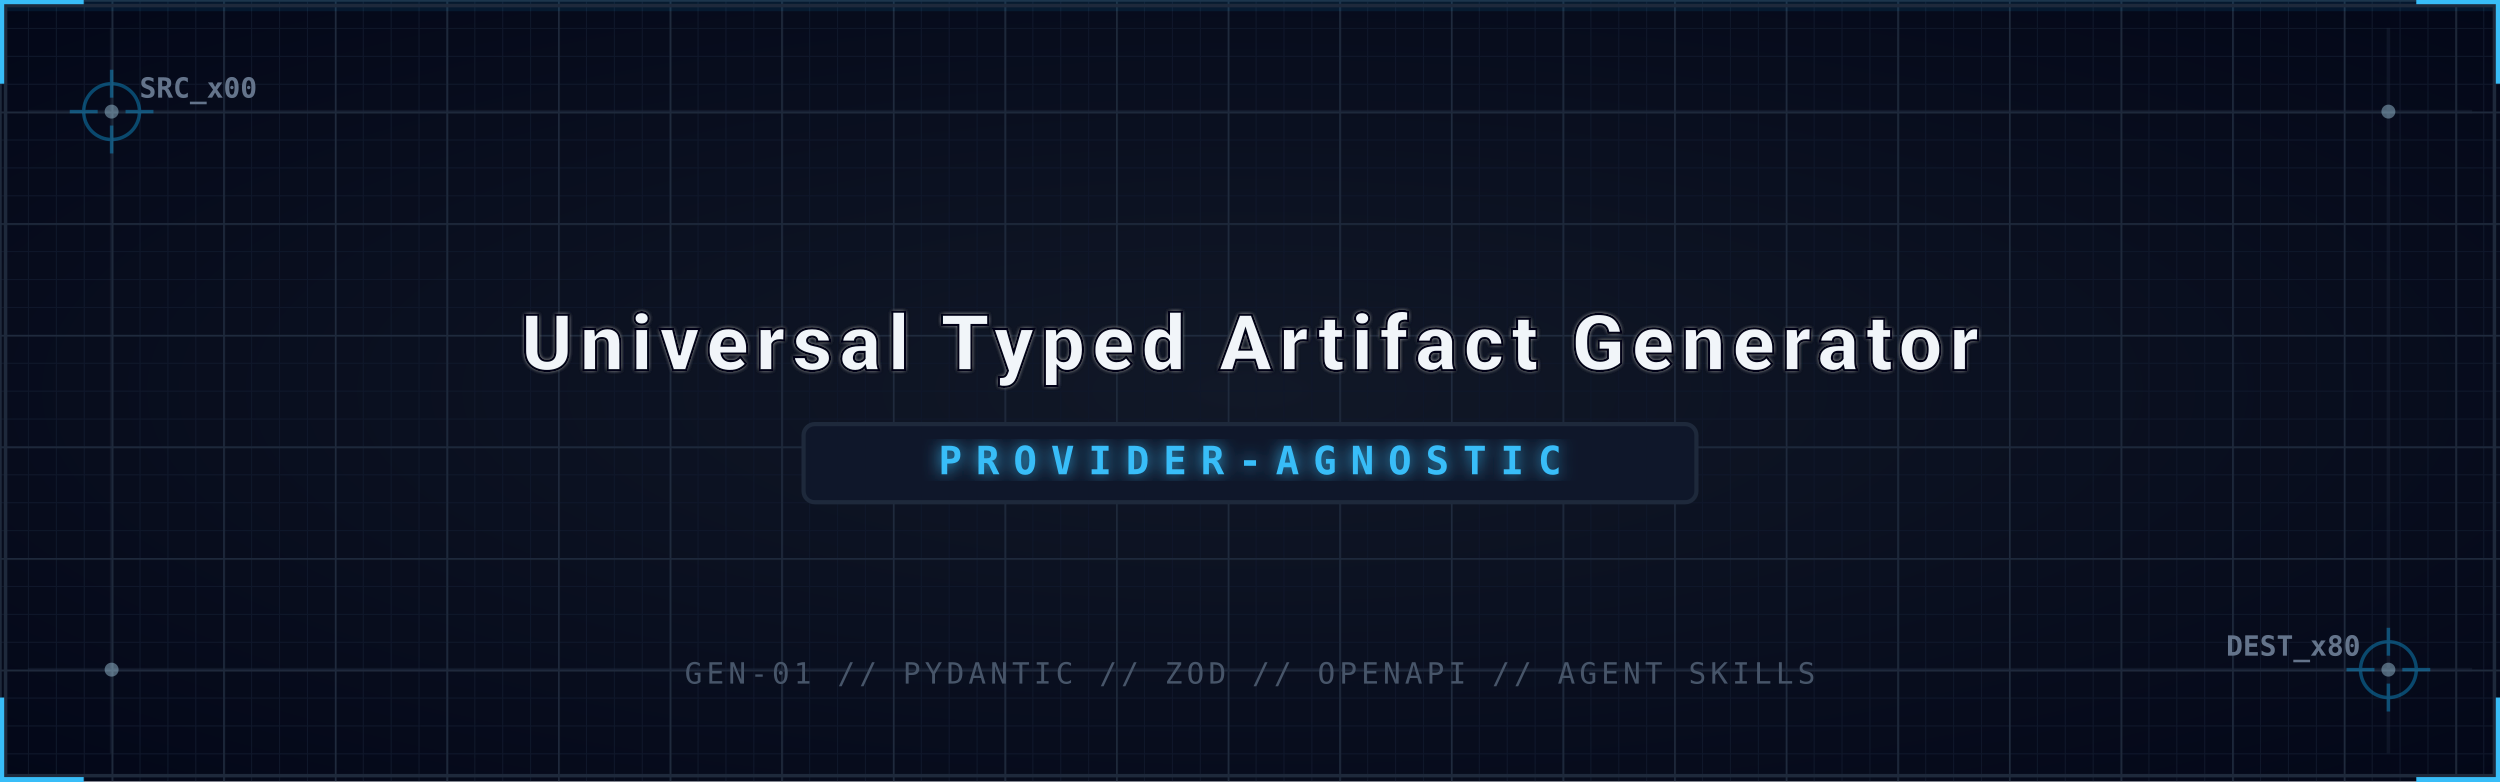
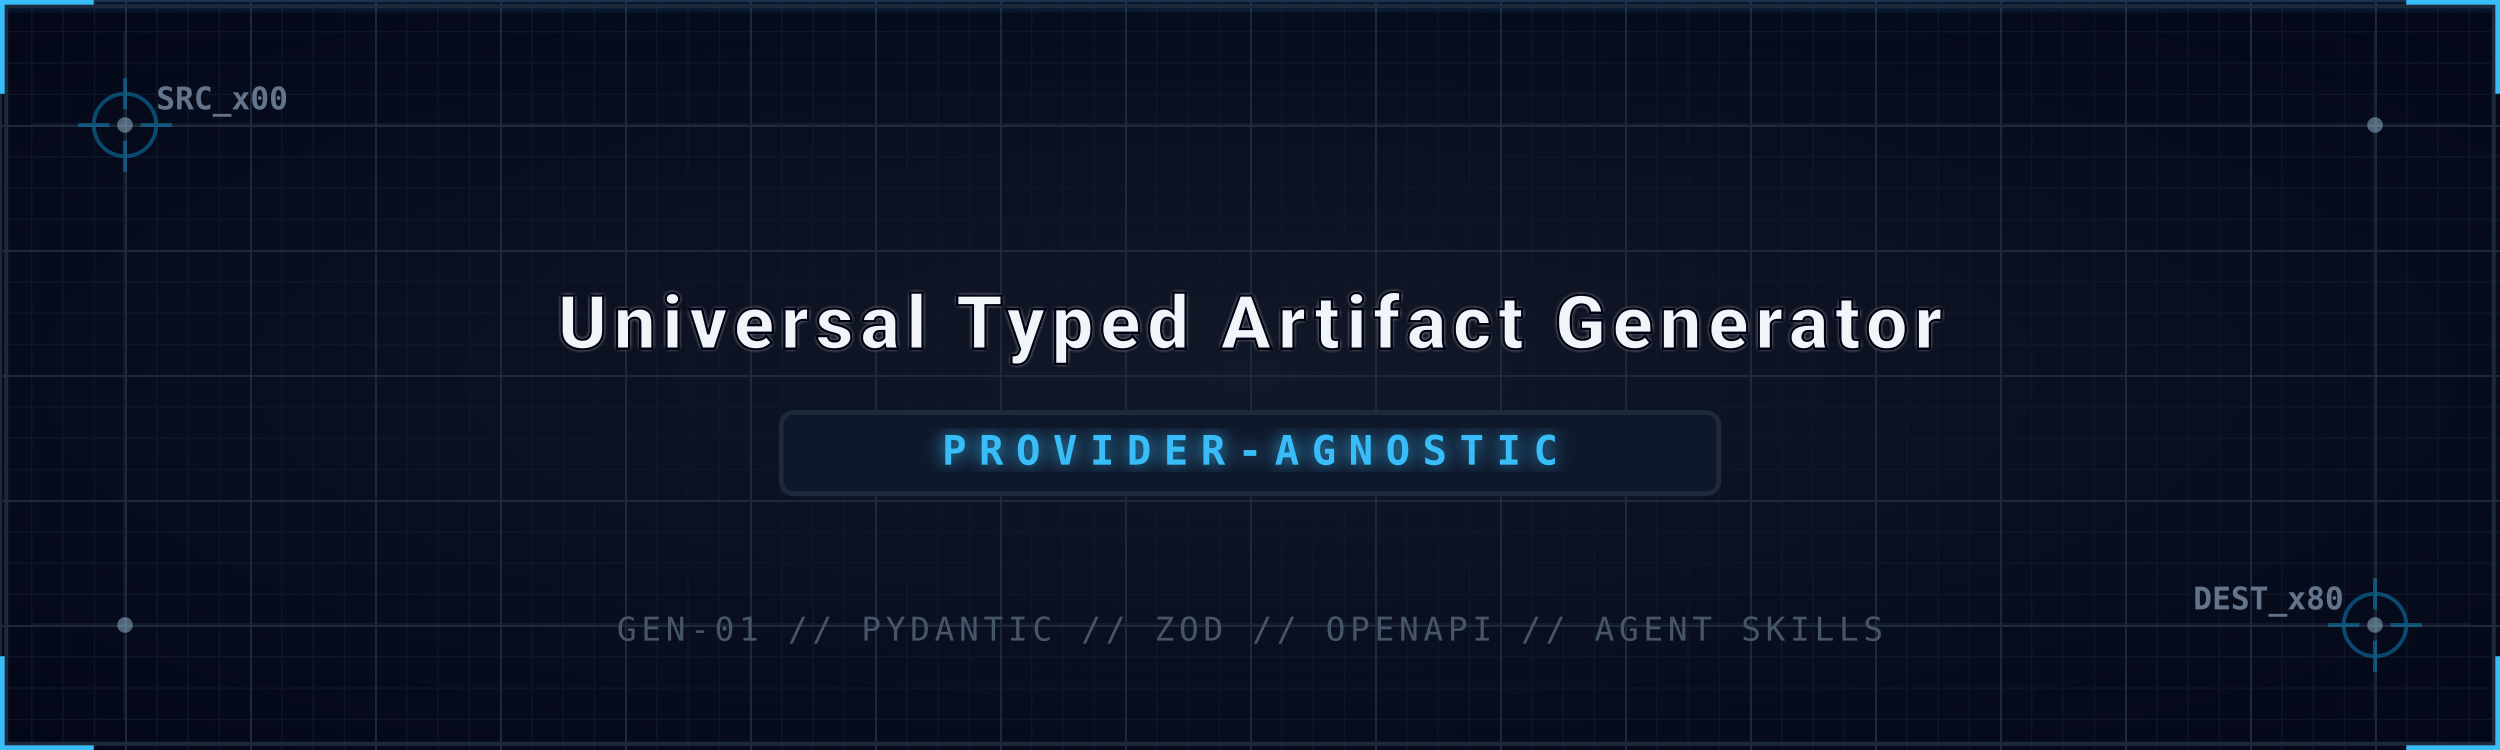
- <svg xmlns="http://www.w3.org/2000/svg" viewBox="0 0 896 280" width="100%" height="100%" role="img" aria-label="Universal Typed Artifact Generator - Provider-Agnostic Animated Blueprint Banner">
+ <svg xmlns="http://www.w3.org/2000/svg" viewBox="0 0 800 240" width="100%" height="100%" role="img" aria-label="Universal Typed Artifact Generator - Provider-Agnostic Animated Blueprint Banner">
  <defs>
    <radialGradient id="bg-grad" cx="50%" cy="50%" r="75%" fx="50%" fy="50%">
      <stop offset="0%" stop-color="#111827" />
      <stop offset="100%" stop-color="#020617" />
    </radialGradient>
    <filter id="glow" x="-20%" y="-20%" width="140%" height="140%">
      <feGaussianBlur stdDeviation="3" result="blur" />
      <feMerge>
        <feMergeNode in="blur" />
        <feMergeNode in="SourceGraphic" />
      </feMerge>
    </filter>
    <filter id="text-glow" x="-10%" y="-10%" width="120%" height="120%">
      <feGaussianBlur stdDeviation="0.75" result="blur" />
      <feMerge>
        <feMergeNode in="blur" />
        <feMergeNode in="SourceGraphic" />
      </feMerge>
    </filter>
    <pattern id="grid" width="40" height="40" patternUnits="userSpaceOnUse">
      <path d="M 40 0 L 0 0 0 40" fill="none" stroke="#1e293b" stroke-width="1.25" />
    </pattern>
    <pattern id="subgrid" width="10" height="10" patternUnits="userSpaceOnUse">
      <path d="M 10 0 L 0 0 0 10" fill="none" stroke="#0f172a" stroke-width="0.75" />
    </pattern>
    <style>
      @media (prefers-reduced-motion: reduce) {
        .anim-line {
          animation: none !important;
          stroke-dasharray: none !important;
          stroke-dashoffset: 0 !important;
        }
        .anim-pulse, .anim-grid, .anim-scan, .anim-rotate {
          animation: none !important;
          opacity: 0.9 !important;
          transform: none !important;
        }
      }

      .title {
        font-family: ui-sans-serif, system-ui, -apple-system, BlinkMacSystemFont, "Segoe UI", Roboto, "Helvetica Neue", Arial, sans-serif;
        font-weight: 900;
-         /* Adjusted font size down slightly per request */
-         font-size: 28px;
+         /* Significantly reduced font size so it scales naturally with the viewBox */
+         font-size: 24px;
        fill: #f1f5f9;
        stroke: #020617;
        stroke-width: 0.8px;
-         letter-spacing: 2.5px;
+         letter-spacing: 2px;
      }

      .subtitle {
        font-family: ui-monospace, SFMono-Regular, Menlo, Monaco, Consolas, monospace;
-         font-size: 14px;
+         font-size: 13px;
        fill: #38bdf8;
-         letter-spacing: 5px;
+         letter-spacing: 4px;
        font-weight: 700;
      }

      .anim-line {
        stroke: #38bdf8;
        stroke-width: 2.5;
        stroke-linecap: round;
-         stroke-dasharray: 2400;
-         stroke-dashoffset: 2400;
+         stroke-dasharray: 2000;
+         stroke-dashoffset: 2000;
        animation: drawLine 16s cubic-bezier(0.4, 0, 0.2, 1) infinite alternate;
      }
      @keyframes drawLine {
-         0% { stroke-dashoffset: 2400; }
-         15% { stroke-dashoffset: 2400; }
+         0% { stroke-dashoffset: 2000; }
+         15% { stroke-dashoffset: 2000; }
        85% { stroke-dashoffset: 0; }
        100% { stroke-dashoffset: 0; }
      }

      .anim-pulse {
        opacity: 0.4;
        animation: pulse 8s ease-in-out infinite alternate;
      }
      @keyframes pulse {
        0% { opacity: 0.4; }
        100% { opacity: 1; }
      }

      .anim-grid {
        animation: gridPulse 14s ease-in-out infinite alternate;
      }
      @keyframes gridPulse {
        0% { opacity: 0.5; }
        100% { opacity: 1; }
      }

      .anim-scan {
        opacity: 0.1;
        animation: scanline 20s linear infinite;
      }
      @keyframes scanline {
        0% { transform: translateY(-100px); }
-         100% { transform: translateY(400px); }
+         100% { transform: translateY(340px); }
      }

      .anim-rotate {
        transform-origin: center;
        animation: rotateMarker 40s linear infinite;
      }
      @keyframes rotateMarker {
        0% { transform: rotate(0deg); }
        100% { transform: rotate(360deg); }
      }
    </style>
  </defs>
  <rect width="100%" height="100%" fill="url(#bg-grad)" />
  <g class="anim-grid">
    <rect width="100%" height="100%" fill="url(#subgrid)" />
    <rect width="100%" height="100%" fill="url(#grid)" />
  </g>
-   <rect x="0" y="0" width="896" height="4" fill="#0ea5e9" class="anim-scan" />
+   <rect x="0" y="0" width="800" height="4" fill="#0ea5e9" class="anim-scan" />
  <g stroke="#1e293b" stroke-width="1.25">
-     <path d="M 2 2 L 894 2 L 894 278 L 2 278 Z" fill="none" />
+     <path d="M 2 2 L 798 2 L 798 238 L 2 238 Z" fill="none" />
    <path d="M 0 30 L 0 0 L 30 0" fill="none" stroke="#38bdf8" stroke-width="3" />
-     <path d="M 896 30 L 896 0 L 866 0" fill="none" stroke="#38bdf8" stroke-width="3" />
-     <path d="M 0 250 L 0 280 L 30 280" fill="none" stroke="#38bdf8" stroke-width="3" />
-     <path d="M 896 250 L 896 280 L 866 280" fill="none" stroke="#38bdf8" stroke-width="3" />
-     <path d="M 40 10 L 40 270 M 10 40 L 886 40 M 856 10 L 856 270 M 10 240 L 886 240" class="anim-pulse" />
+     <path d="M 800 30 L 800 0 L 770 0" fill="none" stroke="#38bdf8" stroke-width="3" />
+     <path d="M 0 210 L 0 240 L 30 240" fill="none" stroke="#38bdf8" stroke-width="3" />
+     <path d="M 800 210 L 800 240 L 770 240" fill="none" stroke="#38bdf8" stroke-width="3" />
+     <path d="M 40 10 L 40 230 M 10 40 L 790 40 M 760 10 L 760 230 M 10 200 L 790 200" class="anim-pulse" />
  </g>
  <g class="anim-pulse" stroke="#0ea5e9" stroke-width="1.25" fill="none">
    <g transform="translate(40,40)">
      <circle cx="0" cy="0" r="10" />
      <g class="anim-rotate">
        <path d="M -15 0 L -5 0 M 5 0 L 15 0 M 0 -15 L 0 -5 M 0 5 L 0 15" />
      </g>
    </g>
-     <g transform="translate(856,240)">
+     <g transform="translate(760,200)">
      <circle cx="0" cy="0" r="10" />
      <g class="anim-rotate">
        <path d="M -15 0 L -5 0 M 5 0 L 15 0 M 0 -15 L 0 -5 M 0 5 L 0 15" />
      </g>
    </g>
  </g>
-   <path d="M 40 240 L 40 40 L 856 40 L 856 240" fill="none" class="anim-line" filter="url(#glow)" />
+   <path d="M 40 200 L 40 40 L 760 40 L 760 200" fill="none" class="anim-line" filter="url(#glow)" />
  <g filter="url(#text-glow)">
-     <text x="448" y="125" text-anchor="middle" dominant-baseline="middle" class="title">
+     <text x="400" y="105" text-anchor="middle" dominant-baseline="middle" class="title">
      Universal Typed Artifact Generator
    </text>
  </g>
-   <rect x="288" y="152" width="320" height="28" rx="4" fill="#0f172a" stroke="#1e293b" stroke-width="1.5" />
-   <text x="448" y="166" text-anchor="middle" dominant-baseline="middle" class="subtitle" filter="url(#glow)">
+   <rect x="250" y="132" width="300" height="26" rx="4" fill="#0f172a" stroke="#1e293b" stroke-width="1.5" />
+   <text x="400" y="145" text-anchor="middle" dominant-baseline="middle" class="subtitle" filter="url(#glow)">
    PROVIDER-AGNOSTIC
  </text>
  <circle cx="40" cy="40" r="2.5" fill="#bae6fd" class="anim-pulse" />
-   <circle cx="856" cy="40" r="2.5" fill="#bae6fd" class="anim-pulse" />
-   <circle cx="40" cy="240" r="2.5" fill="#bae6fd" class="anim-pulse" />
-   <circle cx="856" cy="240" r="2.5" fill="#bae6fd" class="anim-pulse" />
+   <circle cx="760" cy="40" r="2.5" fill="#bae6fd" class="anim-pulse" />
+   <circle cx="40" cy="200" r="2.5" fill="#bae6fd" class="anim-pulse" />
+   <circle cx="760" cy="200" r="2.5" fill="#bae6fd" class="anim-pulse" />
  <text x="50" y="35" font-family="monospace" font-size="10" fill="#64748b" font-weight="bold">SRC_x00</text>
-   <text x="846" y="235" font-family="monospace" font-size="10" fill="#64748b" font-weight="bold" text-anchor="end">DEST_x80</text>
-   <text x="448" y="245" font-family="monospace" font-size="10.5" fill="#475569" text-anchor="middle" letter-spacing="1.5px">
+   <text x="750" y="195" font-family="monospace" font-size="10" fill="#64748b" font-weight="bold" text-anchor="end">DEST_x80</text>
+   <text x="400" y="205" font-family="monospace" font-size="10.5" fill="#475569" text-anchor="middle" letter-spacing="1.5px">
    GEN-01 // PYDANTIC // ZOD // OPENAPI // AGENT SKILLS
  </text>
</svg>
